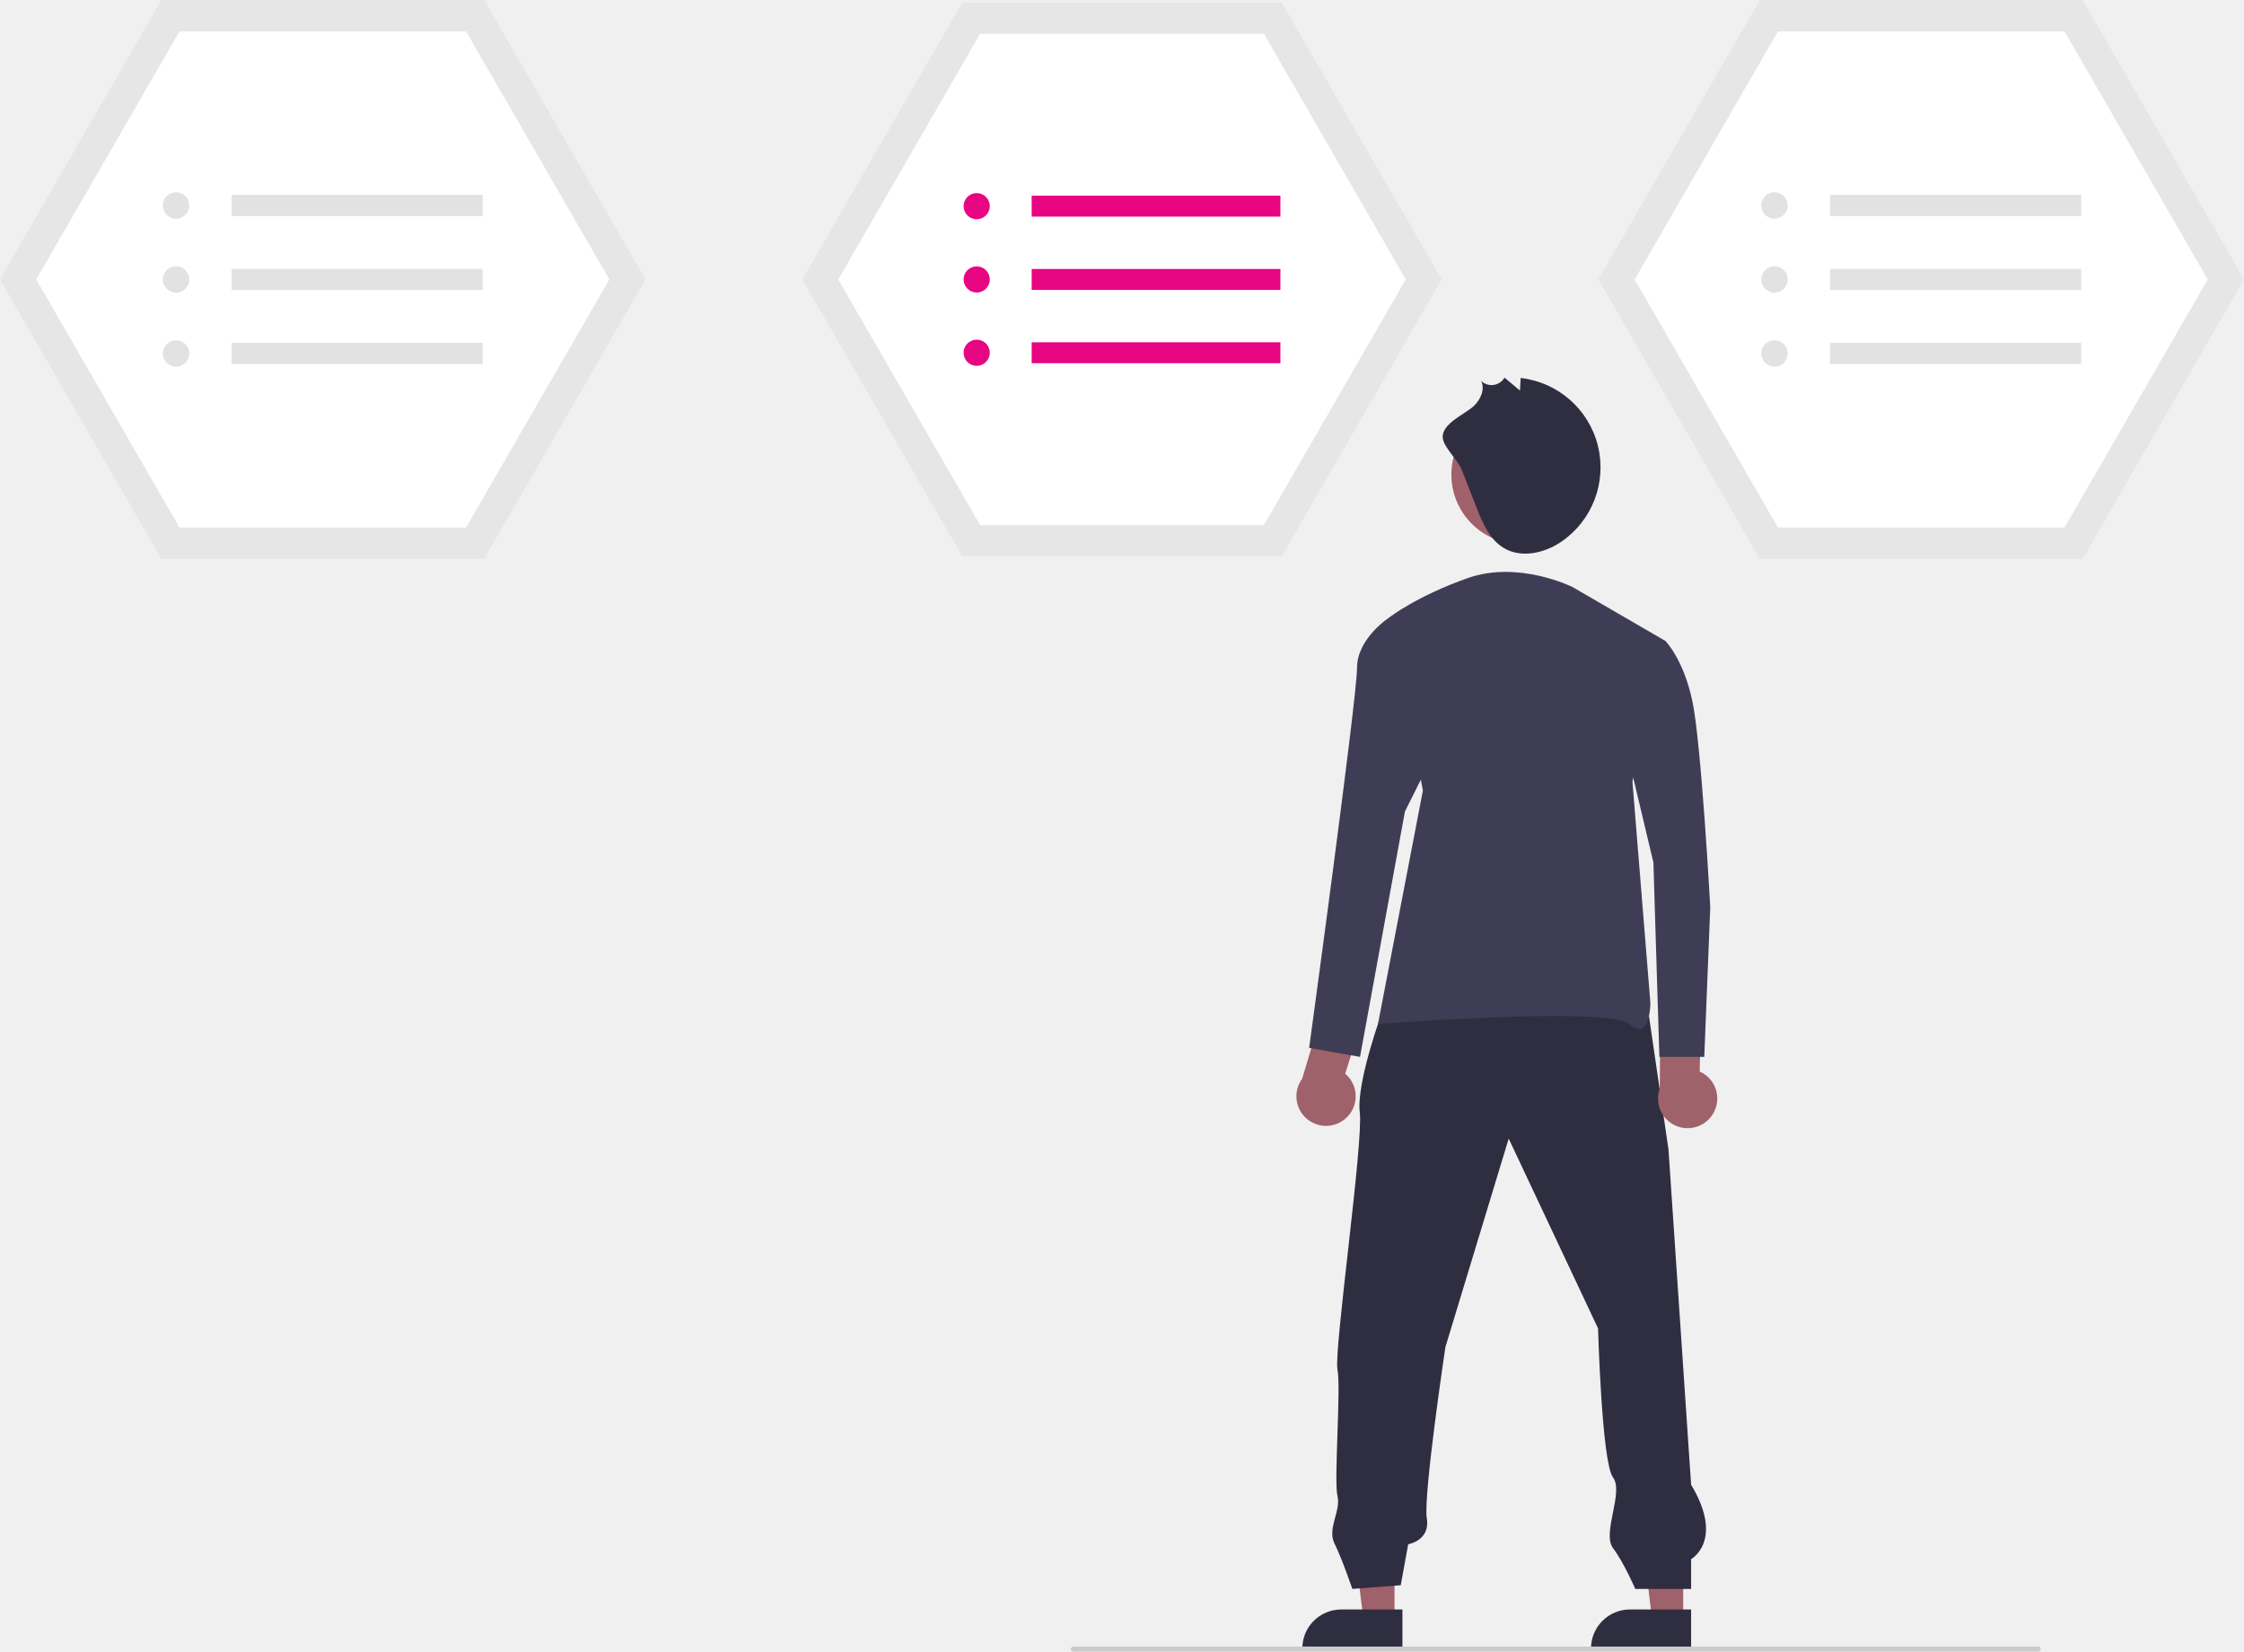
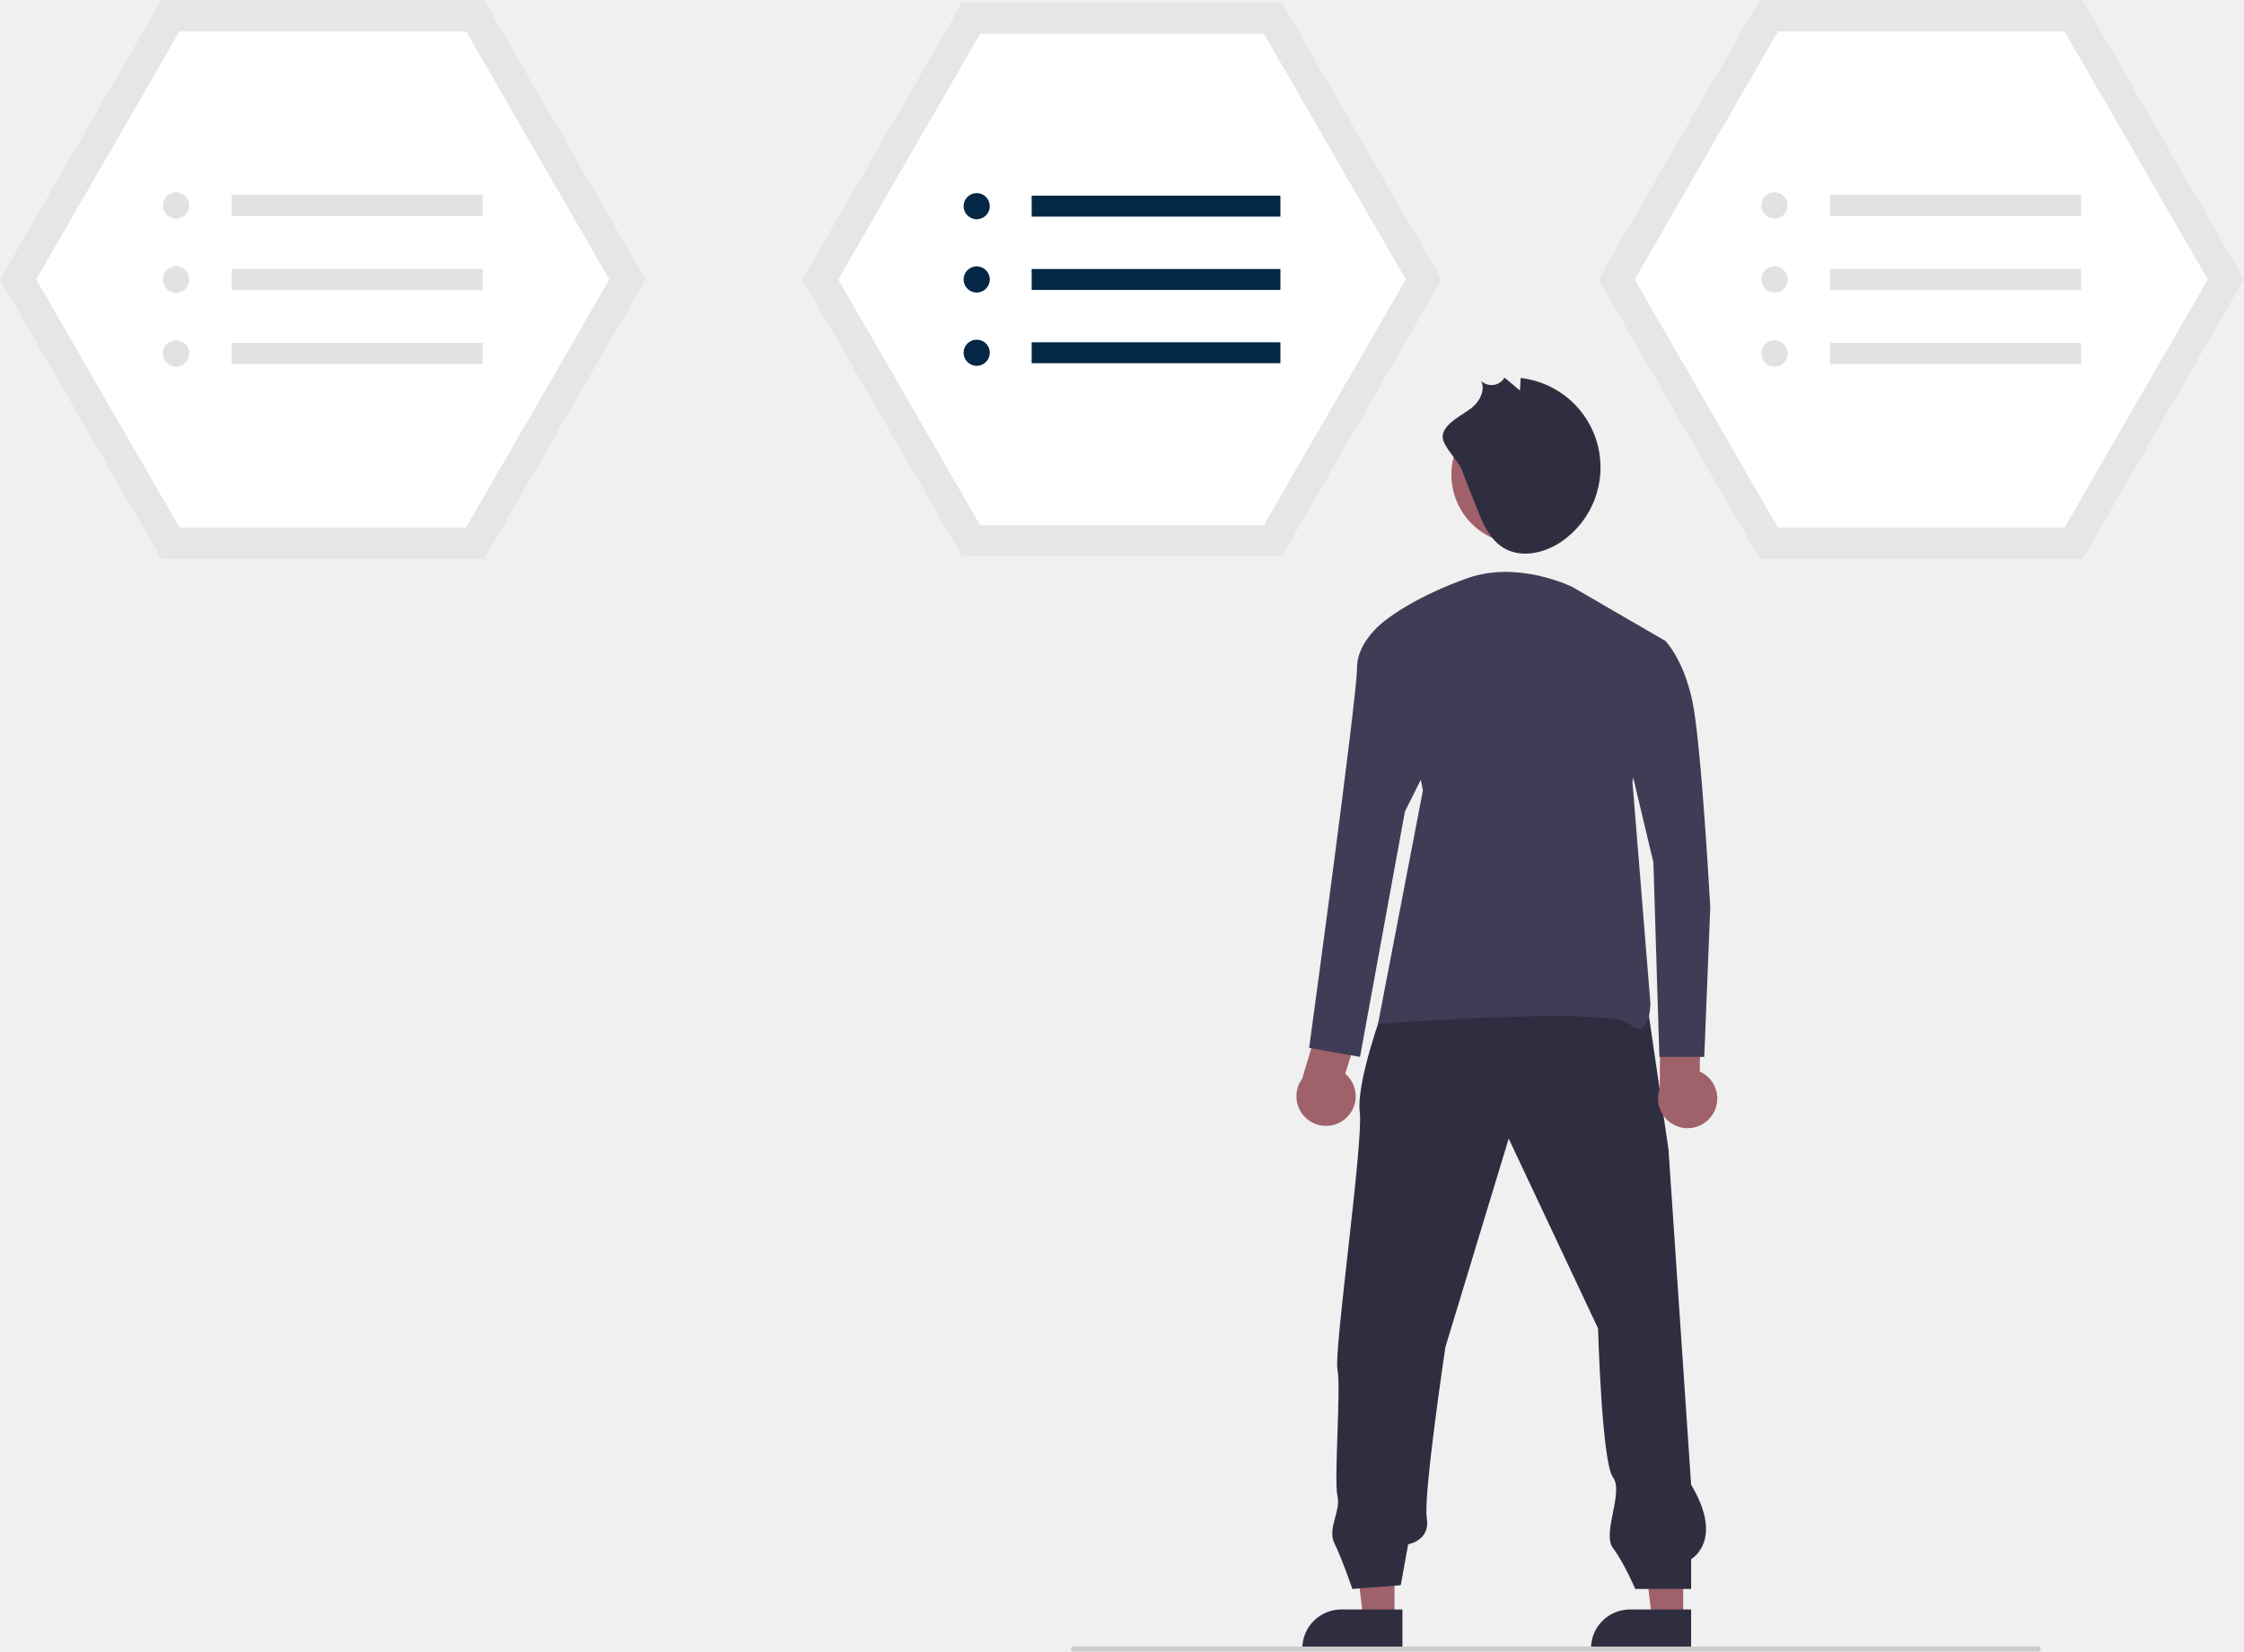
<svg xmlns="http://www.w3.org/2000/svg" id="b7fb801c-b669-4d81-9566-e146c3c40642" data-name="Layer 1" width="886.115" height="652.383" viewBox="0 0 886.115 652.383">
  <path d="M911,774.062v-72.34S939.192,753.008,911,774.062Z" transform="translate(-156.9425 -123.8088)" fill="#f1f1f1" />
  <path d="M912.741,774.049l-53.29-48.921S916.297,739.044,912.741,774.049Z" transform="translate(-156.9425 -123.8088)" fill="#f1f1f1" />
  <polygon points="191.188 0 63.729 0 0 110.382 63.729 220.765 191.188 220.765 254.917 110.382 191.188 0" fill="#e6e6e6" />
  <path d="M227.825,332.184H340.977l56.576-97.992L340.977,136.199H227.825l-56.576,97.992Z" transform="translate(-156.9425 -123.8088)" fill="#fff" />
  <circle cx="69.516" cy="81.15" r="5.22" fill="#e2e2e2" />
  <circle cx="69.516" cy="110.382" r="5.22" fill="#e2e2e2" />
  <circle cx="69.516" cy="139.615" r="5.22" fill="#e2e2e2" />
  <rect x="91.44" y="76.974" width="99.181" height="8.352" fill="#e2e2e2" />
  <rect x="91.44" y="106.206" width="99.181" height="8.352" fill="#e2e2e2" />
  <rect x="91.44" y="135.439" width="99.181" height="8.352" fill="#e2e2e2" />
  <polygon points="822.386 0 694.927 0 631.198 110.382 694.927 220.765 822.386 220.765 886.115 110.382 822.386 0" fill="#e6e6e6" />
  <path d="M859.023,332.184h113.152l56.576-97.992-56.576-97.992H859.023l-56.576,97.992Z" transform="translate(-156.9425 -123.8088)" fill="#fff" />
  <circle cx="700.714" cy="81.15" r="5.22" fill="#e2e2e2" />
  <circle cx="700.714" cy="110.382" r="5.22" fill="#e2e2e2" />
  <circle cx="700.714" cy="139.615" r="5.22" fill="#e2e2e2" />
  <rect x="722.638" y="76.974" width="99.181" height="8.352" fill="#e2e2e2" />
  <rect x="722.638" y="106.206" width="99.181" height="8.352" fill="#e2e2e2" />
  <rect x="722.638" y="135.439" width="99.181" height="8.352" fill="#e2e2e2" />
  <polygon points="506.167 1.072 379.946 1.072 316.836 110.382 379.946 219.693 506.167 219.693 569.279 110.382 506.167 1.072" fill="#e6e6e6" />
  <path d="M543.973,331.232H656.026L712.053,234.191,656.026,137.15H543.973l-56.027,97.041Z" transform="translate(-156.9425 -123.8088)" fill="#fff" />
-   <circle cx="385.677" cy="81.434" r="5.169" fill="#e80582" />
-   <circle cx="385.677" cy="110.382" r="5.169" fill="#e80582" />
-   <circle cx="385.677" cy="139.331" r="5.169" fill="#e80582" />
-   <rect x="407.389" y="77.298" width="98.218" height="8.271" fill="#e80582" />
-   <rect x="407.389" y="106.247" width="98.218" height="8.271" fill="#e80582" />
-   <rect x="407.389" y="135.195" width="98.218" height="8.271" fill="#e80582" />
+   <circle cx="385.677" cy="81.434" r="5.169" fill="#032745" />
+   <circle cx="385.677" cy="110.382" r="5.169" fill="#032745" />
+   <circle cx="385.677" cy="139.331" r="5.169" fill="#032745" />
+   <rect x="407.389" y="77.298" width="98.218" height="8.271" fill="#032745" />
+   <rect x="407.389" y="106.247" width="98.218" height="8.271" fill="#032745" />
+   <rect x="407.389" y="135.195" width="98.218" height="8.271" fill="#032745" />
  <polygon points="550.665 639.737 538.405 639.736 532.573 592.448 550.667 592.449 550.665 639.737" fill="#9f616a" />
  <path d="M710.734,775.43l-39.531-.001v-.5a15.387,15.387,0,0,1,15.386-15.386h.001l24.144.001Z" transform="translate(-156.9425 -123.8088)" fill="#2f2e41" />
  <polygon points="664.665 639.737 652.405 639.736 646.573 592.448 664.667 592.449 664.665 639.737" fill="#9f616a" />
  <path d="M824.734,775.43l-39.531-.001v-.5a15.387,15.387,0,0,1,15.386-15.386h.001l24.144.001Z" transform="translate(-156.9425 -123.8088)" fill="#2f2e41" />
  <path d="M702.721,523.571s-10.291,27.932-8.82,39.692-10.291,94.085-8.82,101.436-1.47,44.102,0,49.983-4.126,12.904-1.186,18.784,7.066,17.968,7.066,17.968l19.111-1.47,2.94-16.171s8.82-1.47,7.35-10.291,7.35-67.624,7.35-67.624l24.991-82.324,35.282,74.974s1.47,52.923,5.88,58.803-4.41,22.051,0,27.932,8.82,16.171,8.82,16.171h22.051V739.672s13.231-7.35,0-29.402l-8.94-132.427-8.82-60.273Z" transform="translate(-156.9425 -123.8088)" fill="#2f2e41" />
  <circle cx="600.581" cy="187.456" r="27.457" fill="#a0616a" />
  <path d="M734.157,309.371q2.906,7.425,5.812,14.85c2.382,6.085,5.11,12.596,10.693,15.992,6.893,4.193,16.099,2.149,22.767-2.394a35.553,35.553,0,0,0-16.003-64.709l-.276,4.97-6.099-5.112a5.93,5.93,0,0,1-9.217,1.304c1.602,3.321-.247,7.372-2.917,9.916-3.281,3.125-12.664,6.881-12.275,12.469C726.903,300.385,732.645,305.507,734.157,309.371Z" transform="translate(-156.9425 -123.8088)" fill="#2f2e41" />
  <path d="M833.104,564.187a11.626,11.626,0,0,0-4.982-17.117l.549-26.562-16.06-4.27-.248,37.522a11.689,11.689,0,0,0,20.742,10.428Z" transform="translate(-156.9425 -123.8088)" fill="#9f616a" />
  <path d="M777.92,355.692s-21.277-10.639-41.373-3.546-30.734,15.367-30.734,15.367l13.003,68.56-17.731,92.202s91.02-7.092,99.294,0,8.275-8.275,8.275-8.275L801.561,432.527l13.003-55.558Z" transform="translate(-156.9425 -123.8088)" fill="#3f3d56" />
  <path d="M688.115,565.76a11.626,11.626,0,0,0,.024-17.827l7.984-25.34-14.215-8.608-10.773,35.943a11.689,11.689,0,0,0,16.98,15.832Z" transform="translate(-156.9425 -123.8088)" fill="#9f616a" />
  <path d="M714.087,367.513H705.813s-13.003,8.275-13.003,20.095-18.913,150.124-18.913,150.124l20.095,3.546,17.731-96.93,13.003-26.006Z" transform="translate(-156.9425 -123.8088)" fill="#3f3d56" />
  <path d="M792.104,376.97h22.459s7.092,7.092,10.639,23.642,7.092,81.563,7.092,81.563L829.931,541.278H812.2l-2.364-76.835L798.015,414.796Z" transform="translate(-156.9425 -123.8088)" fill="#3f3d56" />
  <path d="M961.783,776.191h-381a1,1,0,0,1,0-2h381a1,1,0,0,1,0,2Z" transform="translate(-156.9425 -123.8088)" fill="#cbcbcb" />
</svg>
